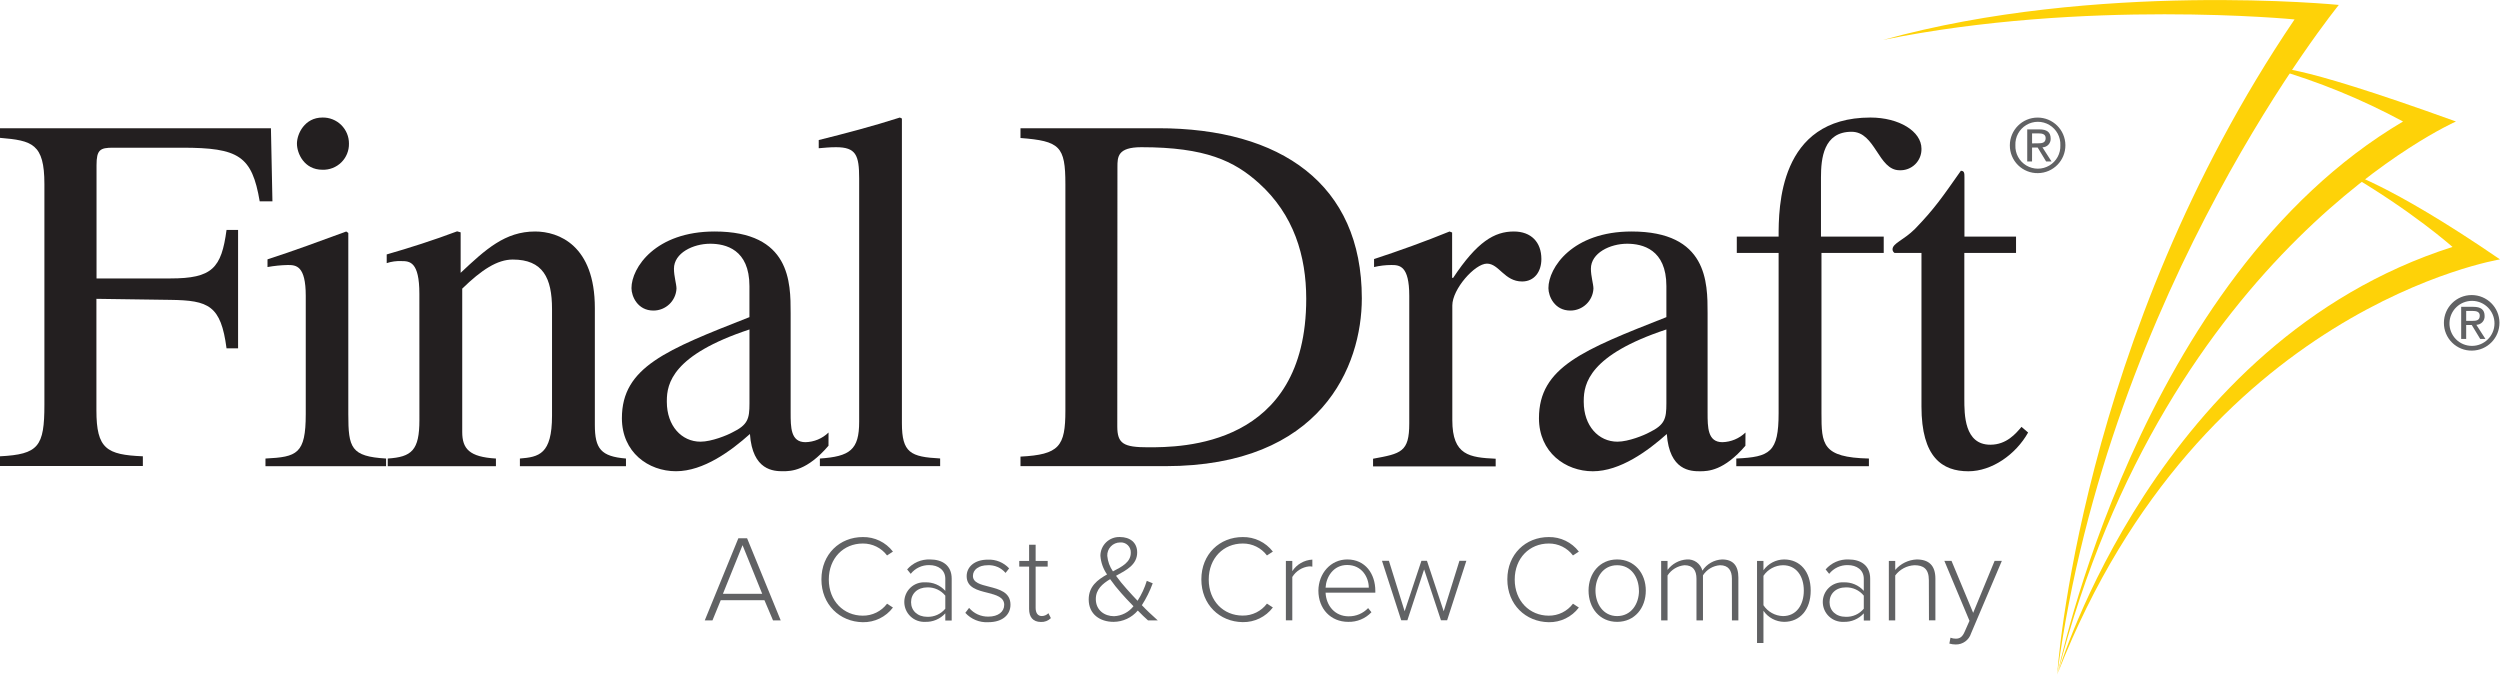
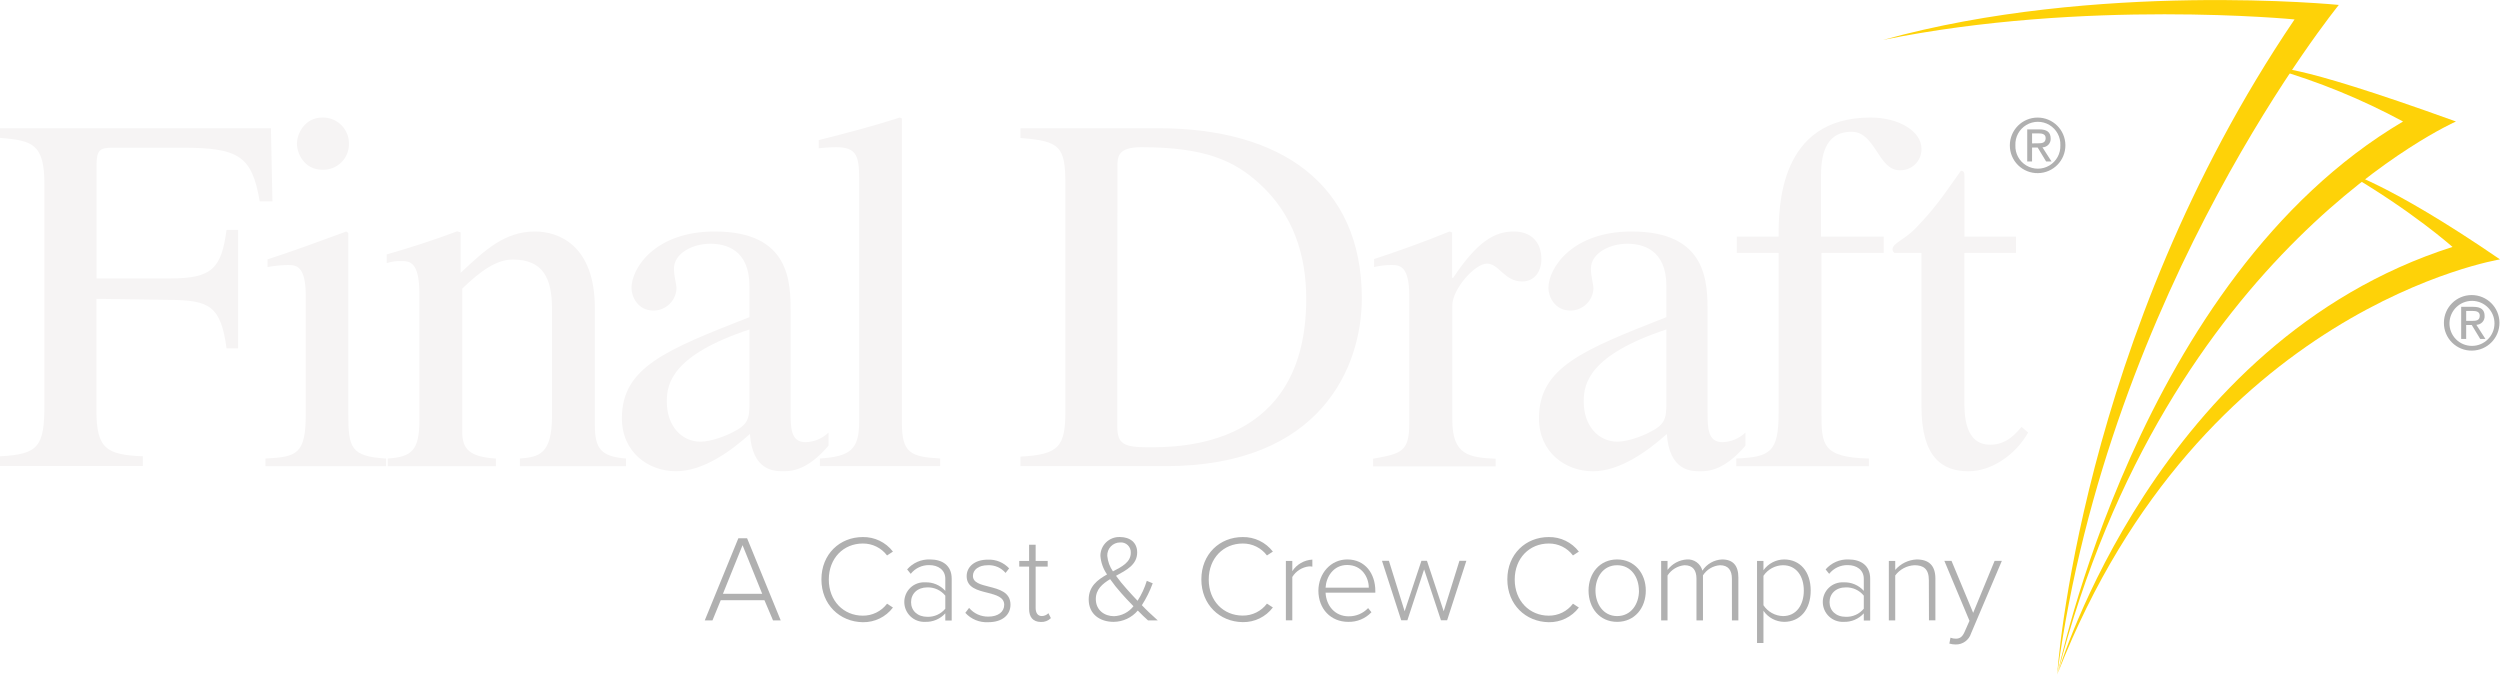
<svg xmlns="http://www.w3.org/2000/svg" viewBox="0 0 649.79 175.33">
  <defs>
-     <style>.cls-1{fill:#fed208;}.cls-2{fill:#231f20;}.cls-3{fill:#616264;}</style>
+     <style>.cls-1{fill:#fed208;}.cls-2{fill:#F6F4F4;}.cls-3{fill:#B0B0B0;}</style>
  </defs>
  <g id="Layer_2" data-name="Layer 2">
    <g id="Layer_1-2" data-name="Layer 1">
      <path class="cls-1" d="M489.43,10.38C544.83-5,607.9,1.28,607.9,1.28s-59.73,73.33-73.2,174.05c0,0,5.54-87.37,61.69-170.28C596.39,5.05,541.86-.29,489.43,10.38Z" />
      <path class="cls-1" d="M609.1,44.42s11.4,2.91,40.69,23c0,0-77.62,12.56-114.85,107.33,0,0,25.59-86,102.51-110.57C637.45,64.23,627.18,54.91,609.1,44.42Z" />
      <path class="cls-1" d="M591,17.83s2.26-2.55,47.34,13.75c0,0-75.11,33.11-103.59,143.75,0,0,20.81-103,89.84-143.75A171.07,171.07,0,0,0,591,17.83Z" />
      <path class="cls-2" d="M109,76.34c0-8.35-2.53-8.48-4.65-8.48a10.6,10.6,0,0,0-3.84.53V66.13c6-1.72,12.2-3.71,18.3-6l.92.26V70.91c6.5-6.1,11.54-10.74,19.36-10.74,6.1,0,15.52,3.58,15.52,19.89v30.37c0,6.23,1.59,8.21,8.09,8.75v2H135.13v-2c4.91-.4,8.35-1.06,8.35-11.14V80.32c0-8.09-2.38-12.86-10.21-12.86-4,0-8.09,2.65-13.13,7.56v37.26c0,4.38,1.86,6.5,8.76,6.9v2H100.78v-2c6.23-.4,8.23-2.12,8.23-10Z" />
      <path class="cls-2" d="M194.8,104.85c0,4-.4,5.58-4.51,7.57-1.19.66-5.3,2.38-8.22,2.38-4.91,0-8.75-4.11-8.75-10.34v-.27c0-4.5,1.46-11.94,21.48-18.56Zm20.55,7.57a8.88,8.88,0,0,1-6,2.51c-3.85,0-3.85-3.85-3.85-7.69V81.38c0-7.95,0-21.21-19.76-21.21-15.38,0-21.61,9.41-21.61,14.72,0,2.11,1.59,5.83,5.7,5.83a6,6,0,0,0,6-5.7c0-1.19-.66-3.19-.66-5.17,0-4.11,5-6.5,9.41-6.5,4,0,10.21,1.46,10.21,11v8.08c-21.61,8.49-33.15,13-33.15,26.26,0,8.88,6.89,13.79,14.06,13.79s14.32-5.3,19.22-9.68c.66,9.55,6.23,9.68,8.62,9.68,2.12,0,6.23-.13,11.8-6.63Z" />
      <path class="cls-2" d="M366.29,76.88c0-7.83-2.52-8-4.64-8a19.69,19.69,0,0,0-4.51.53V67.33c6.49-2.13,13.13-4.51,19.62-7.16l.67.26v11.8h.26c6.23-9.41,10.74-12.06,15.78-12.06,4.51,0,7.16,2.78,7.16,7.16,0,3.31-1.85,5.83-5,5.83-4.63,0-6-4.64-9.15-4.64s-9,6.63-9,10.87v29.84c0,9.15,4.51,9.68,11.27,10v2H356.88v-2c7.29-1.33,9.41-1.73,9.41-9.16Z" />
      <path class="cls-2" d="M433.12,104.85c0,4-.4,5.58-4.51,7.57-1.19.66-5.3,2.38-8.22,2.38-4.9,0-8.75-4.11-8.75-10.34v-.27c0-4.5,1.46-11.94,21.48-18.56Zm20.56,7.57a9,9,0,0,1-6,2.51c-3.85,0-3.85-3.85-3.85-7.69V81.38c0-7.95,0-21.21-19.76-21.21-15.38,0-21.61,9.41-21.61,14.72,0,2.11,1.59,5.83,5.7,5.83a6,6,0,0,0,6-5.7c0-1.19-.66-3.19-.66-5.17,0-4.11,5-6.5,9.41-6.5,4,0,10.21,1.46,10.21,11v8.08C411.51,90.93,400,95.44,400,108.7c0,8.88,6.89,13.79,14,13.79s14.32-5.3,19.23-9.68c.67,9.55,6.24,9.68,8.62,9.68,2.12,0,6.23-.13,11.81-6.63Z" />
      <path class="cls-2" d="M58.88,90.54c-1.46-11.15-4.64-12.47-14.59-12.6l-19.23-.27v29c0,10,2.66,11.54,12.07,11.93v2.52H0v-2.52c10-.52,11.54-2.51,11.54-13.39V47.83c0-10.5-3.18-11.3-11.54-12V33.33H70.42l.39,19H67.5c-2-11.81-5.44-13.94-20.16-13.94h-18c-3.31,0-4.25.53-4.25,4.53V72.37H44.29c10.87,0,13.26-2.66,14.59-12.6h3V90.54Z" />
      <path class="cls-2" d="M69,119.18c8.22-.4,10.47-1.2,10.47-11.54V76.88c0-7.83-2.52-8-4.64-8a33.51,33.51,0,0,0-5.3.53v-2C76.38,65.2,83.14,62.68,90,60.17l.53.39v47.08c0,8.75.66,11,9.82,11.54v2H69ZM83.81,30.55a6.74,6.74,0,0,1,6.89,6.78,6.67,6.67,0,0,1-6.89,6.79c-4.77,0-6.63-4.26-6.63-6.79S79.17,30.55,83.81,30.55Z" />
      <path class="cls-2" d="M213.1,119.18c7.82-.54,10.21-2.25,10.21-9.55V46.37c0-6-.8-8.11-6-8.11-1.72,0-2.92.14-4.51.27V36.4c7-1.74,14.06-3.6,21.09-5.85l.53.26V110c0,7.69,2.25,8.76,9.94,9.16v2H213.1Z" />
      <path class="cls-2" d="M290.44,43.45c0-2.66,0-5.19,6.23-5.19,16.71,0,24.14,3.6,30.5,9.31,9.15,8.22,12.34,19,12.34,30.1,0,38.59-32.63,38.59-41.11,38.59-6.37,0-8-.93-8-5.43Zm-25.2,77.71H302.9c40.58,0,51.06-26,51.06-43.62,0-29.71-21.09-44.21-52.91-44.21H265.24v2.54c10.22.79,11.67,2.13,11.67,12v58.88c0,9.28-1.59,11.41-11.67,11.93Z" />
      <path class="cls-2" d="M489.61,65.74H473.43v41.64c0,8.08.13,11.53,12.33,11.8v2H451.29v-2c8.75-.4,11-1.6,11-11.8V65.74H451.42V61.49h10.87c0-7.43,0-30.94,23.87-30.94,7.43,0,13.26,3.58,13.26,8.11a5.45,5.45,0,0,1-5.7,5.59c-5.57,0-6.23-10-12.47-10-7.29,0-7.95,6.93-7.95,11.85V61.49h16.31Z" />
      <path class="cls-2" d="M524,65.74H510.56v37.92c0,4.11,0,11.93,6.76,11.93,4.24,0,6.63-2.91,8.1-4.64l1.72,1.47c-3.19,5.7-9.41,10.07-15.52,10.07-6.77,0-12.2-3.58-12.2-16.84V65.74h-7a1.12,1.12,0,0,1-.52-.93c0-1.59,2.91-2.39,5.83-5.31,5-5.17,7-8.09,11.93-15.11.93,0,.93.66.93,1.72V61.49H524Z" />
      <path class="cls-3" d="M636.66,83.9a5.85,5.85,0,1,1,5.86,6A5.82,5.82,0,0,1,636.66,83.9Zm5.86,7.23a7.22,7.22,0,1,0-7.31-7.23A7.18,7.18,0,0,0,642.52,91.13ZM641,84.47h1.45l2.19,3.62H646l-2.36-3.67a2.17,2.17,0,0,0,2.15-2.3c0-1.65-1-2.37-2.93-2.37h-3.16v8.34H641Zm0-1.07V80.82h1.71c.89,0,1.82.18,1.82,1.22,0,1.28-.95,1.36-2,1.36Z" />
      <path class="cls-3" d="M523.83,37.75a5.85,5.85,0,1,1,11.69,0,5.85,5.85,0,1,1-11.69,0ZM529.7,45a7.22,7.22,0,1,0-7.31-7.23A7.18,7.18,0,0,0,529.7,45Zm-1.53-6.66h1.45l2.19,3.62h1.41l-2.36-3.67A2.17,2.17,0,0,0,533,36c0-1.65-1-2.37-2.93-2.37h-3.16v8.34h1.25Zm0-1.07V34.67h1.72c.88,0,1.81.18,1.81,1.22,0,1.28-1,1.36-2,1.36Z" />
      <path class="cls-3" d="M198.69,156H187.33l-2.15,5.25h-2l8.73-21.35h2.27l8.74,21.35h-2Zm-10.79-1.66h10.21L193,141.7Z" />
      <path class="cls-3" d="M213.5,150.59c0-6.56,4.77-11,10.75-11a9.66,9.66,0,0,1,7.84,3.78l-1.53,1a7.79,7.79,0,0,0-6.31-3.1c-5,0-8.83,3.8-8.83,9.37s3.87,9.38,8.83,9.38a7.79,7.79,0,0,0,6.31-3.11l1.53,1a9.58,9.58,0,0,1-7.84,3.81C218.27,161.63,213.5,157.15,213.5,150.59Z" />
      <path class="cls-3" d="M245.7,159.42a6.73,6.73,0,0,1-5.25,2.21,5.17,5.17,0,0,1-5.41-5.15,5.11,5.11,0,0,1,5.41-5.12,6.69,6.69,0,0,1,5.25,2.21v-3.14c0-2.3-1.86-3.55-4.16-3.55a6,6,0,0,0-4.83,2.27l-.93-1.15a7.49,7.49,0,0,1,5.95-2.59c3.14,0,5.63,1.5,5.63,5v10.88H245.7Zm0-4.6a5.81,5.81,0,0,0-4.67-2.15c-2.56,0-4.23,1.63-4.23,3.84s1.67,3.81,4.23,3.81a5.81,5.81,0,0,0,4.67-2.11Z" />
      <path class="cls-3" d="M251.88,158a6.42,6.42,0,0,0,5,2.27c2.59,0,4.13-1.28,4.13-3.07,0-2-2.12-2.56-4.32-3.13-2.6-.64-5.44-1.32-5.44-4.32,0-2.37,2-4.29,5.5-4.29a7.1,7.1,0,0,1,5.54,2.27l-.93,1.18a5.65,5.65,0,0,0-4.61-2c-2.4,0-3.87,1.18-3.87,2.78,0,1.76,2,2.24,4.13,2.78,2.65.68,5.63,1.41,5.63,4.71,0,2.49-1.92,4.54-5.79,4.54a7.49,7.49,0,0,1-5.95-2.43Z" />
      <path class="cls-3" d="M267.48,158.27v-11h-2.56v-1.47h2.56v-4.22h1.7v4.22h3.13v1.47h-3.13V158c0,1.25.51,2.12,1.6,2.12a2.42,2.42,0,0,0,1.72-.74l.64,1.28a3.44,3.44,0,0,1-2.62,1C268.47,161.63,267.48,160.38,267.48,158.27Z" />
      <path class="cls-3" d="M300.92,161.25h-2.53c-.74-.64-1.7-1.57-2.66-2.56a8.29,8.29,0,0,1-6.3,2.94c-3.55,0-6.46-2-6.46-5.82,0-3.39,2.3-5.12,4.77-6.5a9.8,9.8,0,0,1-1.73-4.86,4.89,4.89,0,0,1,5.05-4.87c2.66,0,4.51,1.44,4.51,4,0,3.2-2.78,4.6-5.5,6.08a40.64,40.64,0,0,0,2.72,3.36c1,1.12,1.92,2.14,2.88,3.13a20.56,20.56,0,0,0,2.4-5.18l1.54.64a28.83,28.83,0,0,1-2.82,5.69C298,158.59,299.35,159.84,300.92,161.25Zm-6.31-3.68c-1.31-1.35-2.55-2.66-3.2-3.43a39.57,39.57,0,0,1-2.87-3.61c-2,1.21-3.72,2.65-3.72,5.18,0,2.91,2.28,4.45,4.74,4.45A6.78,6.78,0,0,0,294.61,157.57Zm-5.34-9.06c2.43-1.25,4.64-2.43,4.64-4.83a2.56,2.56,0,0,0-2.78-2.69,3.34,3.34,0,0,0-3.33,3.49A8.4,8.4,0,0,0,289.27,148.51Z" />
      <path class="cls-3" d="M312.25,150.59c0-6.56,4.76-11,10.75-11a9.69,9.69,0,0,1,7.84,3.78l-1.54,1a7.77,7.77,0,0,0-6.3-3.1c-5,0-8.83,3.8-8.83,9.37S318,160,323,160a7.77,7.77,0,0,0,6.3-3.11l1.54,1a9.6,9.6,0,0,1-7.84,3.81C317,161.63,312.25,157.15,312.25,150.59Z" />
      <path class="cls-3" d="M334.22,145.79h1.67v2.66a6.63,6.63,0,0,1,5.21-3v1.83a3.21,3.21,0,0,0-.83-.07,5.88,5.88,0,0,0-4.38,2.75v11.27h-1.67Z" />
      <path class="cls-3" d="M350.18,145.41c4.7,0,7.29,3.74,7.29,8.19v.45H344.54c.16,3.36,2.4,6.14,6,6.14a6.84,6.84,0,0,0,5.06-2.14l.86,1.08a8,8,0,0,1-6.05,2.5c-4.51,0-7.74-3.36-7.74-8.13C342.72,149,345.89,145.41,350.18,145.41Zm-5.64,7.33h11.23c0-2.63-1.75-5.89-5.63-5.89C346.5,146.85,344.67,150.05,344.54,152.74Z" />
      <path class="cls-3" d="M370.15,148l-4.35,13.22h-1.6l-5-15.46H361l4.09,13.12,4.36-13.12h1.44l4.35,13.12,4.09-13.12h1.8l-5,15.46h-1.6Z" />
      <path class="cls-3" d="M391.78,150.59c0-6.56,4.77-11,10.76-11a9.66,9.66,0,0,1,7.83,3.78l-1.53,1a7.77,7.77,0,0,0-6.3-3.1c-5,0-8.84,3.8-8.84,9.37s3.88,9.38,8.84,9.38a7.77,7.77,0,0,0,6.3-3.11l1.53,1a9.57,9.57,0,0,1-7.83,3.81C396.55,161.63,391.78,157.15,391.78,150.59Z" />
      <path class="cls-3" d="M412.89,153.5c0-4.51,2.92-8.09,7.43-8.09s7.45,3.58,7.45,8.09-2.88,8.13-7.45,8.13S412.89,158,412.89,153.5Zm13.09,0c0-3.42-2-6.59-5.66-6.59s-5.63,3.17-5.63,6.59,2,6.63,5.63,6.63S426,157,426,153.5Z" />
      <path class="cls-3" d="M450.15,150.43c0-2.17-.92-3.52-3.1-3.52a5.76,5.76,0,0,0-4.42,2.63v11.71h-1.69V150.43c0-2.17-.9-3.52-3.11-3.52a5.93,5.93,0,0,0-4.41,2.66v11.68h-1.66V145.79h1.66v2.34a6.8,6.8,0,0,1,5-2.72,3.89,3.89,0,0,1,4.06,2.91,6.44,6.44,0,0,1,5.12-2.91c2.85,0,4.23,1.6,4.23,4.7v11.14h-1.67Z" />
      <path class="cls-3" d="M456.68,167.13V145.79h1.67v2.43a6.64,6.64,0,0,1,5.37-2.81c4.13,0,6.91,3.13,6.91,8.09s-2.78,8.13-6.91,8.13a6.59,6.59,0,0,1-5.37-2.88v8.38Zm6.75-20.22a6.23,6.23,0,0,0-5.08,2.75v7.65a6.29,6.29,0,0,0,5.08,2.82c3.46,0,5.41-2.88,5.41-6.63S466.89,146.91,463.43,146.91Z" />
      <path class="cls-3" d="M484.43,159.42a6.73,6.73,0,0,1-5.25,2.21,5.17,5.17,0,0,1-5.41-5.15,5.11,5.11,0,0,1,5.41-5.12,6.69,6.69,0,0,1,5.25,2.21v-3.14c0-2.3-1.86-3.55-4.16-3.55a6,6,0,0,0-4.84,2.27l-.92-1.15a7.49,7.49,0,0,1,5.95-2.59c3.13,0,5.63,1.5,5.63,5v10.88h-1.66Zm0-4.6a5.82,5.82,0,0,0-4.68-2.15c-2.56,0-4.22,1.63-4.22,3.84s1.66,3.81,4.22,3.81a5.81,5.81,0,0,0,4.68-2.11Z" />
      <path class="cls-3" d="M501.34,150.78c0-3-1.5-3.87-3.74-3.87a6.63,6.63,0,0,0-5,2.66v11.68h-1.66V145.79h1.66v2.34a7.82,7.82,0,0,1,5.57-2.72c3.14,0,4.87,1.53,4.87,5v10.82h-1.67Z" />
      <path class="cls-3" d="M508.35,166c1,0,1.72-.41,2.33-1.88l1.22-2.76-6.53-15.58h1.86l5.63,13.51,5.57-13.51h1.88l-8,18.85a4.1,4.1,0,0,1-4,2.88,6.43,6.43,0,0,1-1.64-.23l.29-1.53A3.85,3.85,0,0,0,508.35,166Z" />
    </g>
  </g>
</svg>
